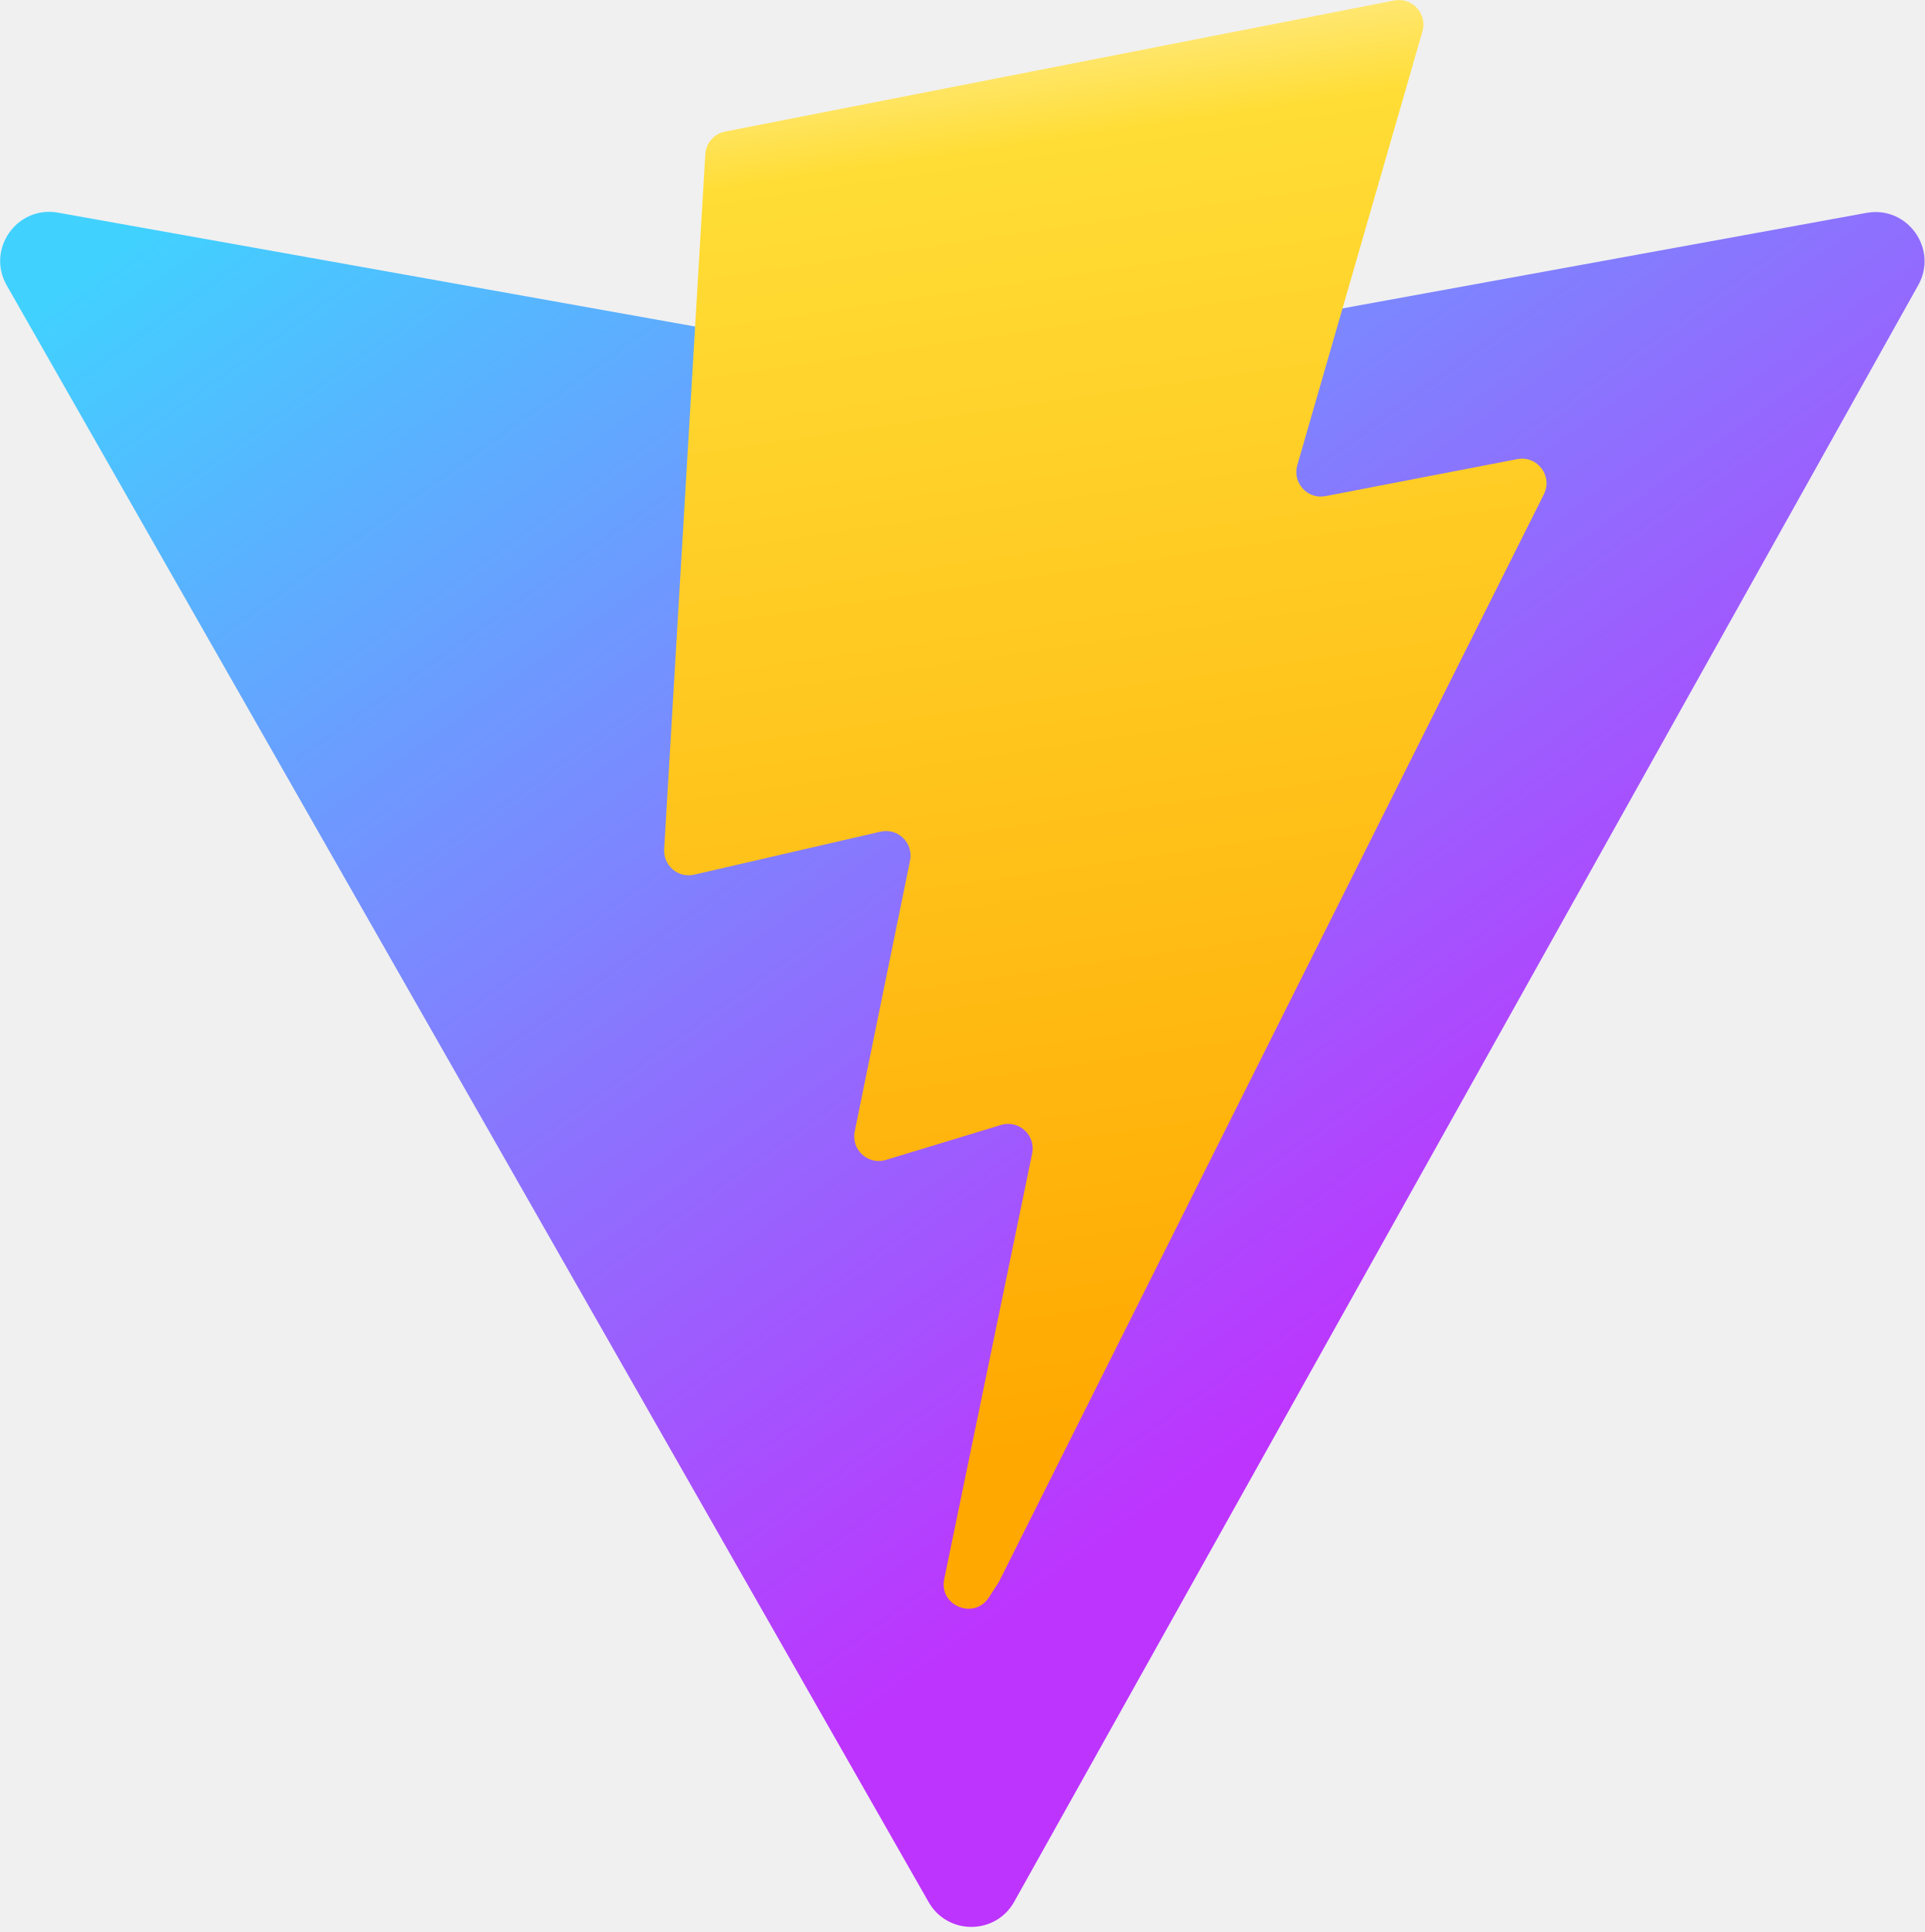
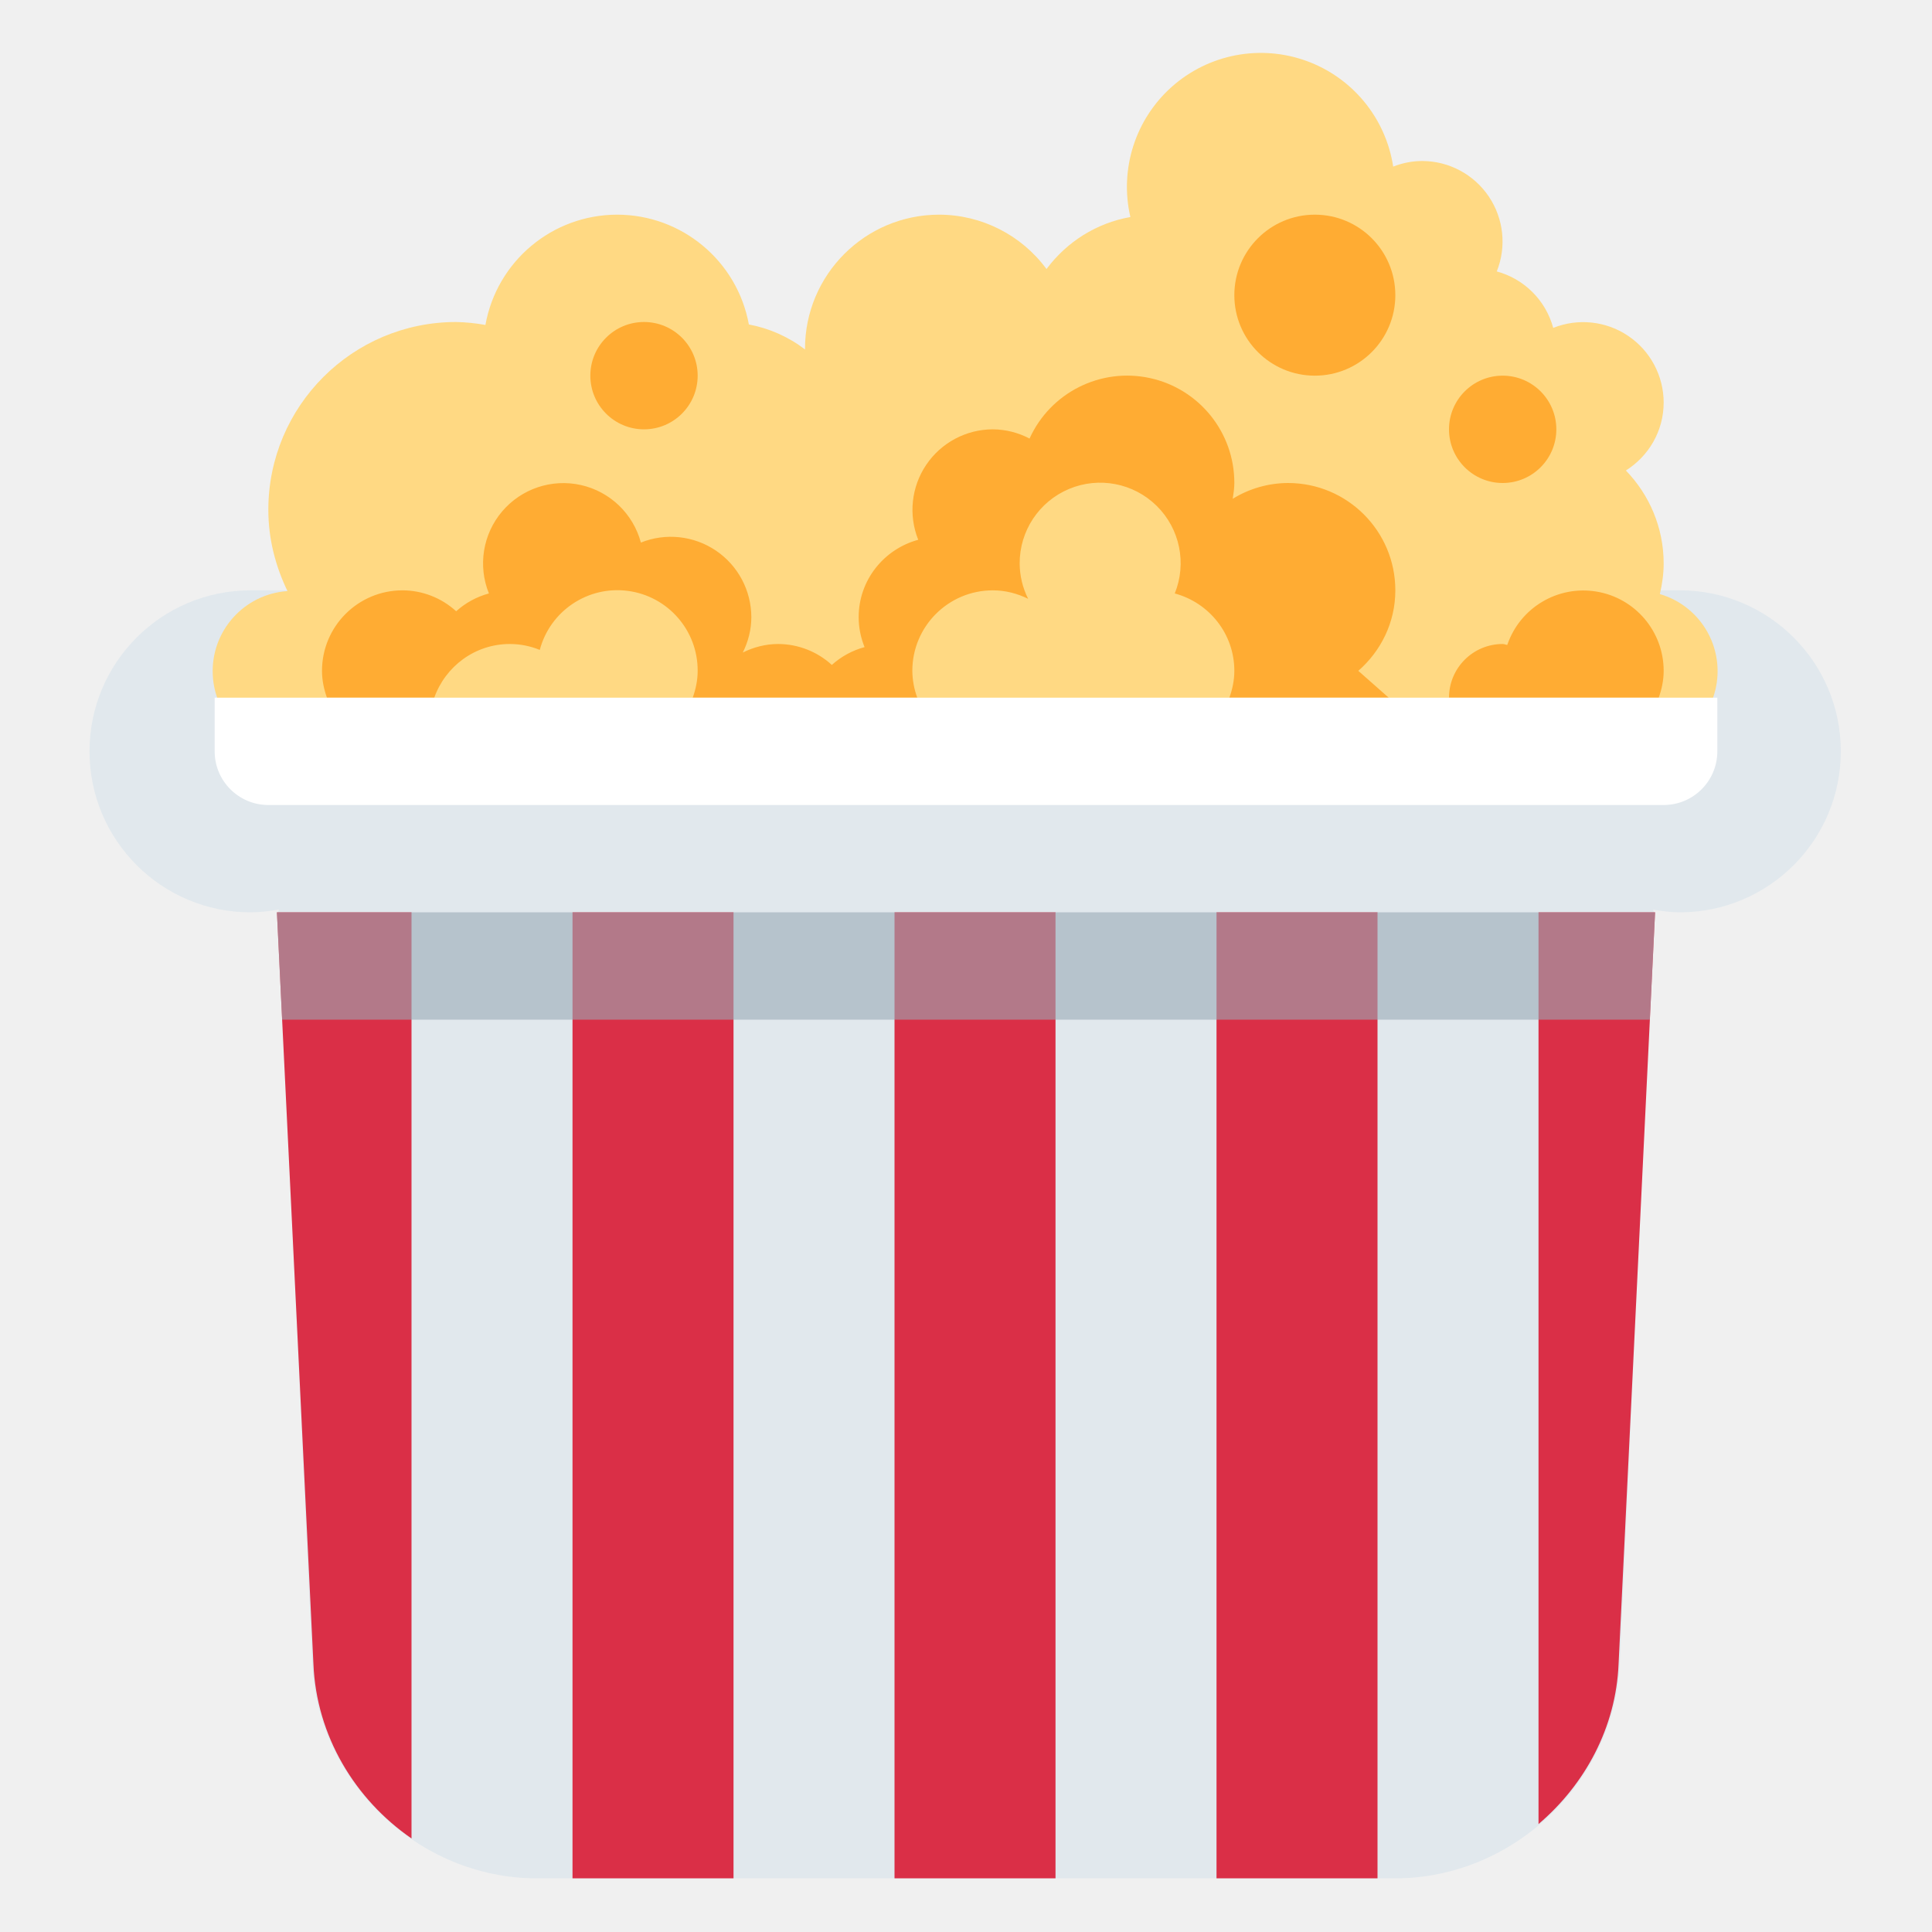
- <svg xmlns="http://www.w3.org/2000/svg" aria-hidden="true" role="img" class="iconify iconify--logos" width="31.88" height="32" preserveAspectRatio="xMidYMid meet" viewBox="0 0 256 257">
-   <defs>
-     <linearGradient id="IconifyId1813088fe1fbc01fb466" x1="-.828%" x2="57.636%" y1="7.652%" y2="78.411%">
-       <stop offset="0%" stop-color="#41D1FF" />
-       <stop offset="100%" stop-color="#BD34FE" />
-     </linearGradient>
-     <linearGradient id="IconifyId1813088fe1fbc01fb467" x1="43.376%" x2="50.316%" y1="2.242%" y2="89.03%">
-       <stop offset="0%" stop-color="#FFEA83" />
-       <stop offset="8.333%" stop-color="#FFDD35" />
-       <stop offset="100%" stop-color="#FFA800" />
-     </linearGradient>
-   </defs>
-   <path fill="url(#IconifyId1813088fe1fbc01fb466)" d="M255.153 37.938L134.897 252.976c-2.483 4.44-8.862 4.466-11.382.048L.875 37.958c-2.746-4.814 1.371-10.646 6.827-9.67l120.385 21.517a6.537 6.537 0 0 0 2.322-.004l117.867-21.483c5.438-.991 9.574 4.796 6.877 9.62Z" />
-   <path fill="url(#IconifyId1813088fe1fbc01fb467)" d="M185.432.063L96.44 17.501a3.268 3.268 0 0 0-2.634 3.014l-5.474 92.456a3.268 3.268 0 0 0 3.997 3.378l24.777-5.718c2.318-.535 4.413 1.507 3.936 3.838l-7.361 36.047c-.495 2.426 1.782 4.5 4.151 3.78l15.304-4.649c2.372-.72 4.652 1.36 4.15 3.788l-11.698 56.621c-.732 3.542 3.979 5.473 5.943 2.437l1.313-2.028l72.516-144.72c1.215-2.423-.88-5.186-3.54-4.672l-25.505 4.922c-2.396.462-4.435-1.77-3.759-4.114l16.646-57.705c.677-2.35-1.37-4.583-3.769-4.113Z" />
+ <svg xmlns="http://www.w3.org/2000/svg" width="800px" height="800px" viewBox="0 0 36 36" aria-hidden="true" role="img" class="iconify iconify--twemoji" preserveAspectRatio="xMidYMid meet">
+   <path fill="#E1E8ED" d="M31.301 11H4.668a3 3 0 1 0 0 6c.182 0 .357-.023.53-.053L5.182 17l.637 14.004C5.918 33.202 7.8 35 10 35h16c2.2 0 4.082-1.798 4.182-3.996L30.818 17l-.015-.05c.163.027.327.05.498.05a3 3 0 1 0 0-6z">
+ 
+ </path>
+   <path d="M28.668 17v16.989c.863-.734 1.444-1.796 1.492-2.986L30.84 17h-2.172zm-6 0h3v18h-3zm-6 18V17h3v18zm-6-18h3v18h-3zM5.16 17l.68 14.003c.054 1.342.776 2.528 1.828 3.254V17H5.16z" fill="#DA2F47">
+ 
+ </path>
+   <path opacity=".6" fill="#99AAB5" d="M5.16 17l.097 2h25.485l.098-2z">
+ 
+ </path>
+   <path fill="#FFD983" d="M30.929 11.07c.043-.184.071-.373.071-.57c0-.674-.27-1.284-.704-1.733c.422-.266.704-.732.704-1.267a1.5 1.5 0 0 0-2.058-1.39a1.494 1.494 0 0 0-1.052-1.052A1.5 1.5 0 0 0 26.5 3c-.191 0-.372.039-.54.104a2.495 2.495 0 1 0-4.897.94c-.64.113-1.19.469-1.563.969A2.49 2.49 0 0 0 17.5 4A2.5 2.5 0 0 0 15 6.5l.001.012a2.463 2.463 0 0 0-1.047-.466A2.496 2.496 0 0 0 11.5 4a2.496 2.496 0 0 0-2.455 2.055A3.495 3.495 0 0 0 8.5 6A3.5 3.5 0 0 0 5 9.5c0 .545.135 1.054.357 1.514A1.495 1.495 0 0 0 5.5 14h25a1.495 1.495 0 0 0 .429-2.93z">
+ 
+ </path>
+   <g fill="#FFAC33">
+     <circle cx="28" cy="8" r="1">
+ 
+ </circle>
+     <circle cx="24.5" cy="5.5" r="1.5">
+ 
+ </circle>
+     <circle cx="12" cy="7" r="1">
+ 
+ </circle>
+     <path d="M31 12.5a1.497 1.497 0 0 0-2.914-.483C28.057 12.015 28.031 12 28 12a1 1 0 0 0-1 1h3.908c.056-.157.092-.324.092-.5zM9.5 12c.198 0 .385.04.558.11A1.496 1.496 0 0 1 13 12.5c0 .176-.036.343-.092.5h4.184a1.483 1.483 0 0 1-.092-.5a1.5 1.5 0 0 1 1.5-1.5c.237 0 .459.06.658.158A1.485 1.485 0 0 1 19 10.5a1.5 1.5 0 1 1 2.89.558c.638.172 1.11.749 1.11 1.442c0 .176-.036.343-.092.5h2.968l-.566-.5c.42-.367.69-.899.69-1.5a2 2 0 0 0-2-2a1.98 1.98 0 0 0-1.03.294c.015-.097.03-.193.03-.294a1.997 1.997 0 0 0-3.816-.828A1.488 1.488 0 0 0 18.5 8a1.5 1.5 0 0 0-1.39 2.058c-.638.173-1.11.75-1.11 1.442c0 .198.04.385.11.558a1.49 1.49 0 0 0-.61.332a1.487 1.487 0 0 0-1-.39c-.237 0-.459.06-.659.159c.099-.2.159-.422.159-.659a1.5 1.5 0 0 0-2.058-1.39a1.496 1.496 0 1 0-2.832.948a1.49 1.49 0 0 0-.61.332a1.487 1.487 0 0 0-1-.39A1.5 1.5 0 0 0 6 12.5c0 .176.036.343.092.5h2c.207-.581.756-1 1.408-1z">
+ 
+ </path>
+   </g>
+   <path fill="#FFF" d="M4 13v1a1 1 0 0 0 1 1h26a1 1 0 0 0 1-1v-1H4z">
+ 
+ </path>
</svg>
